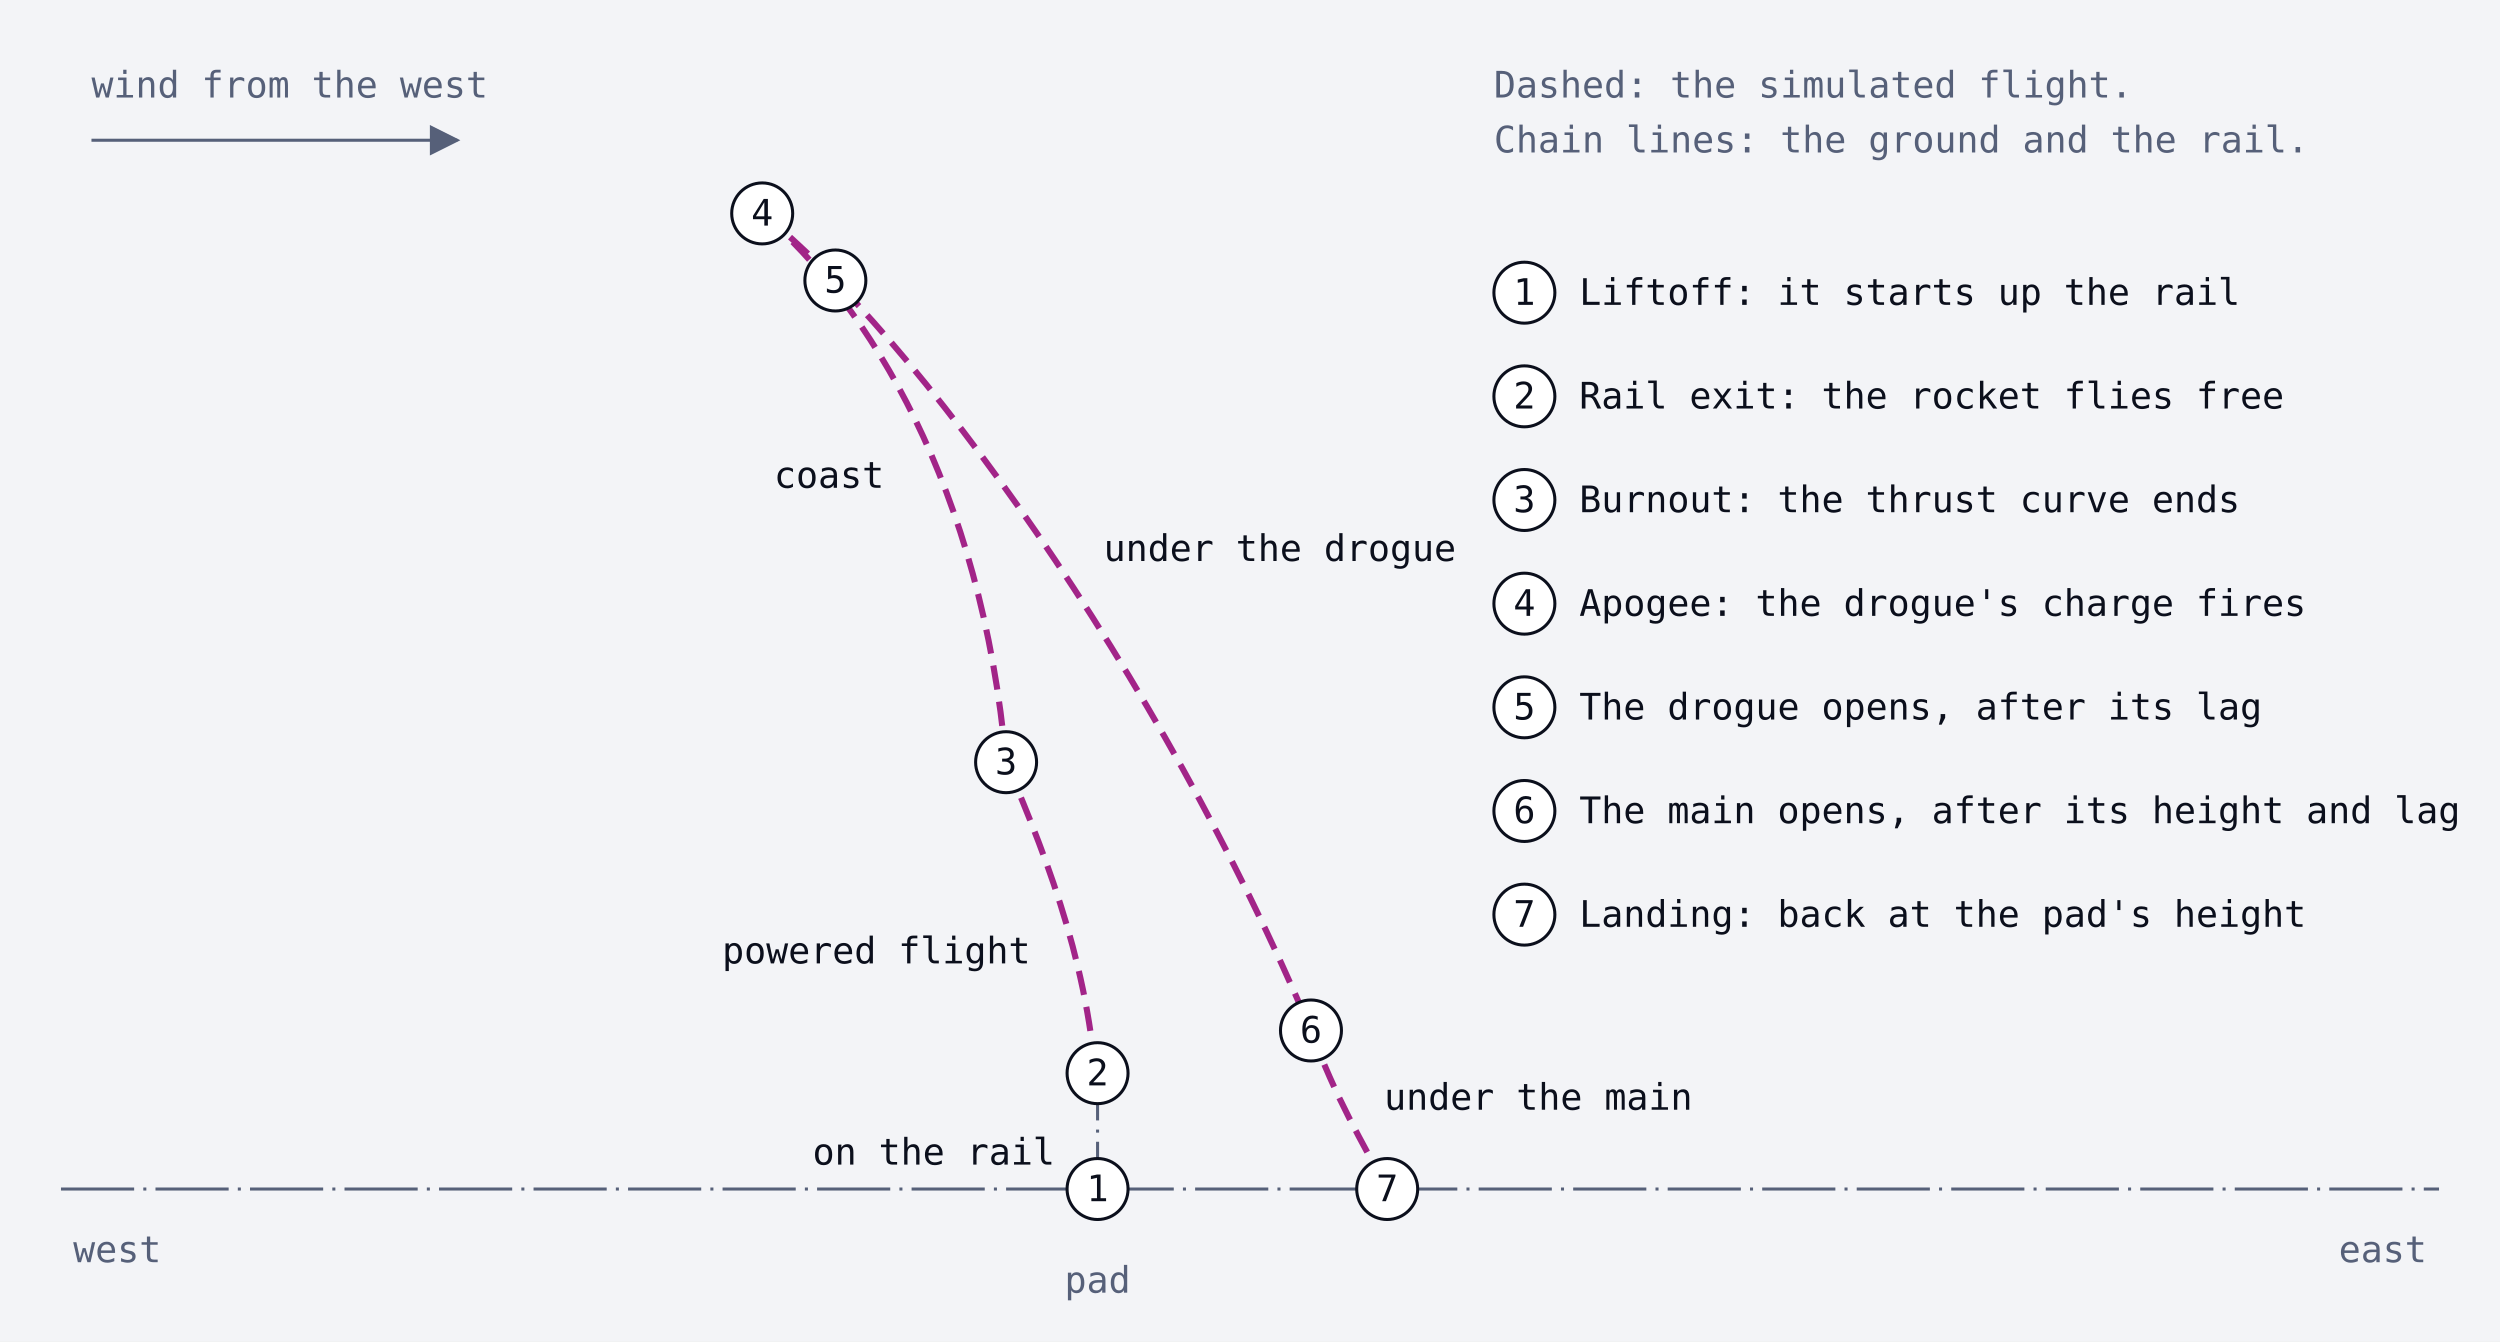
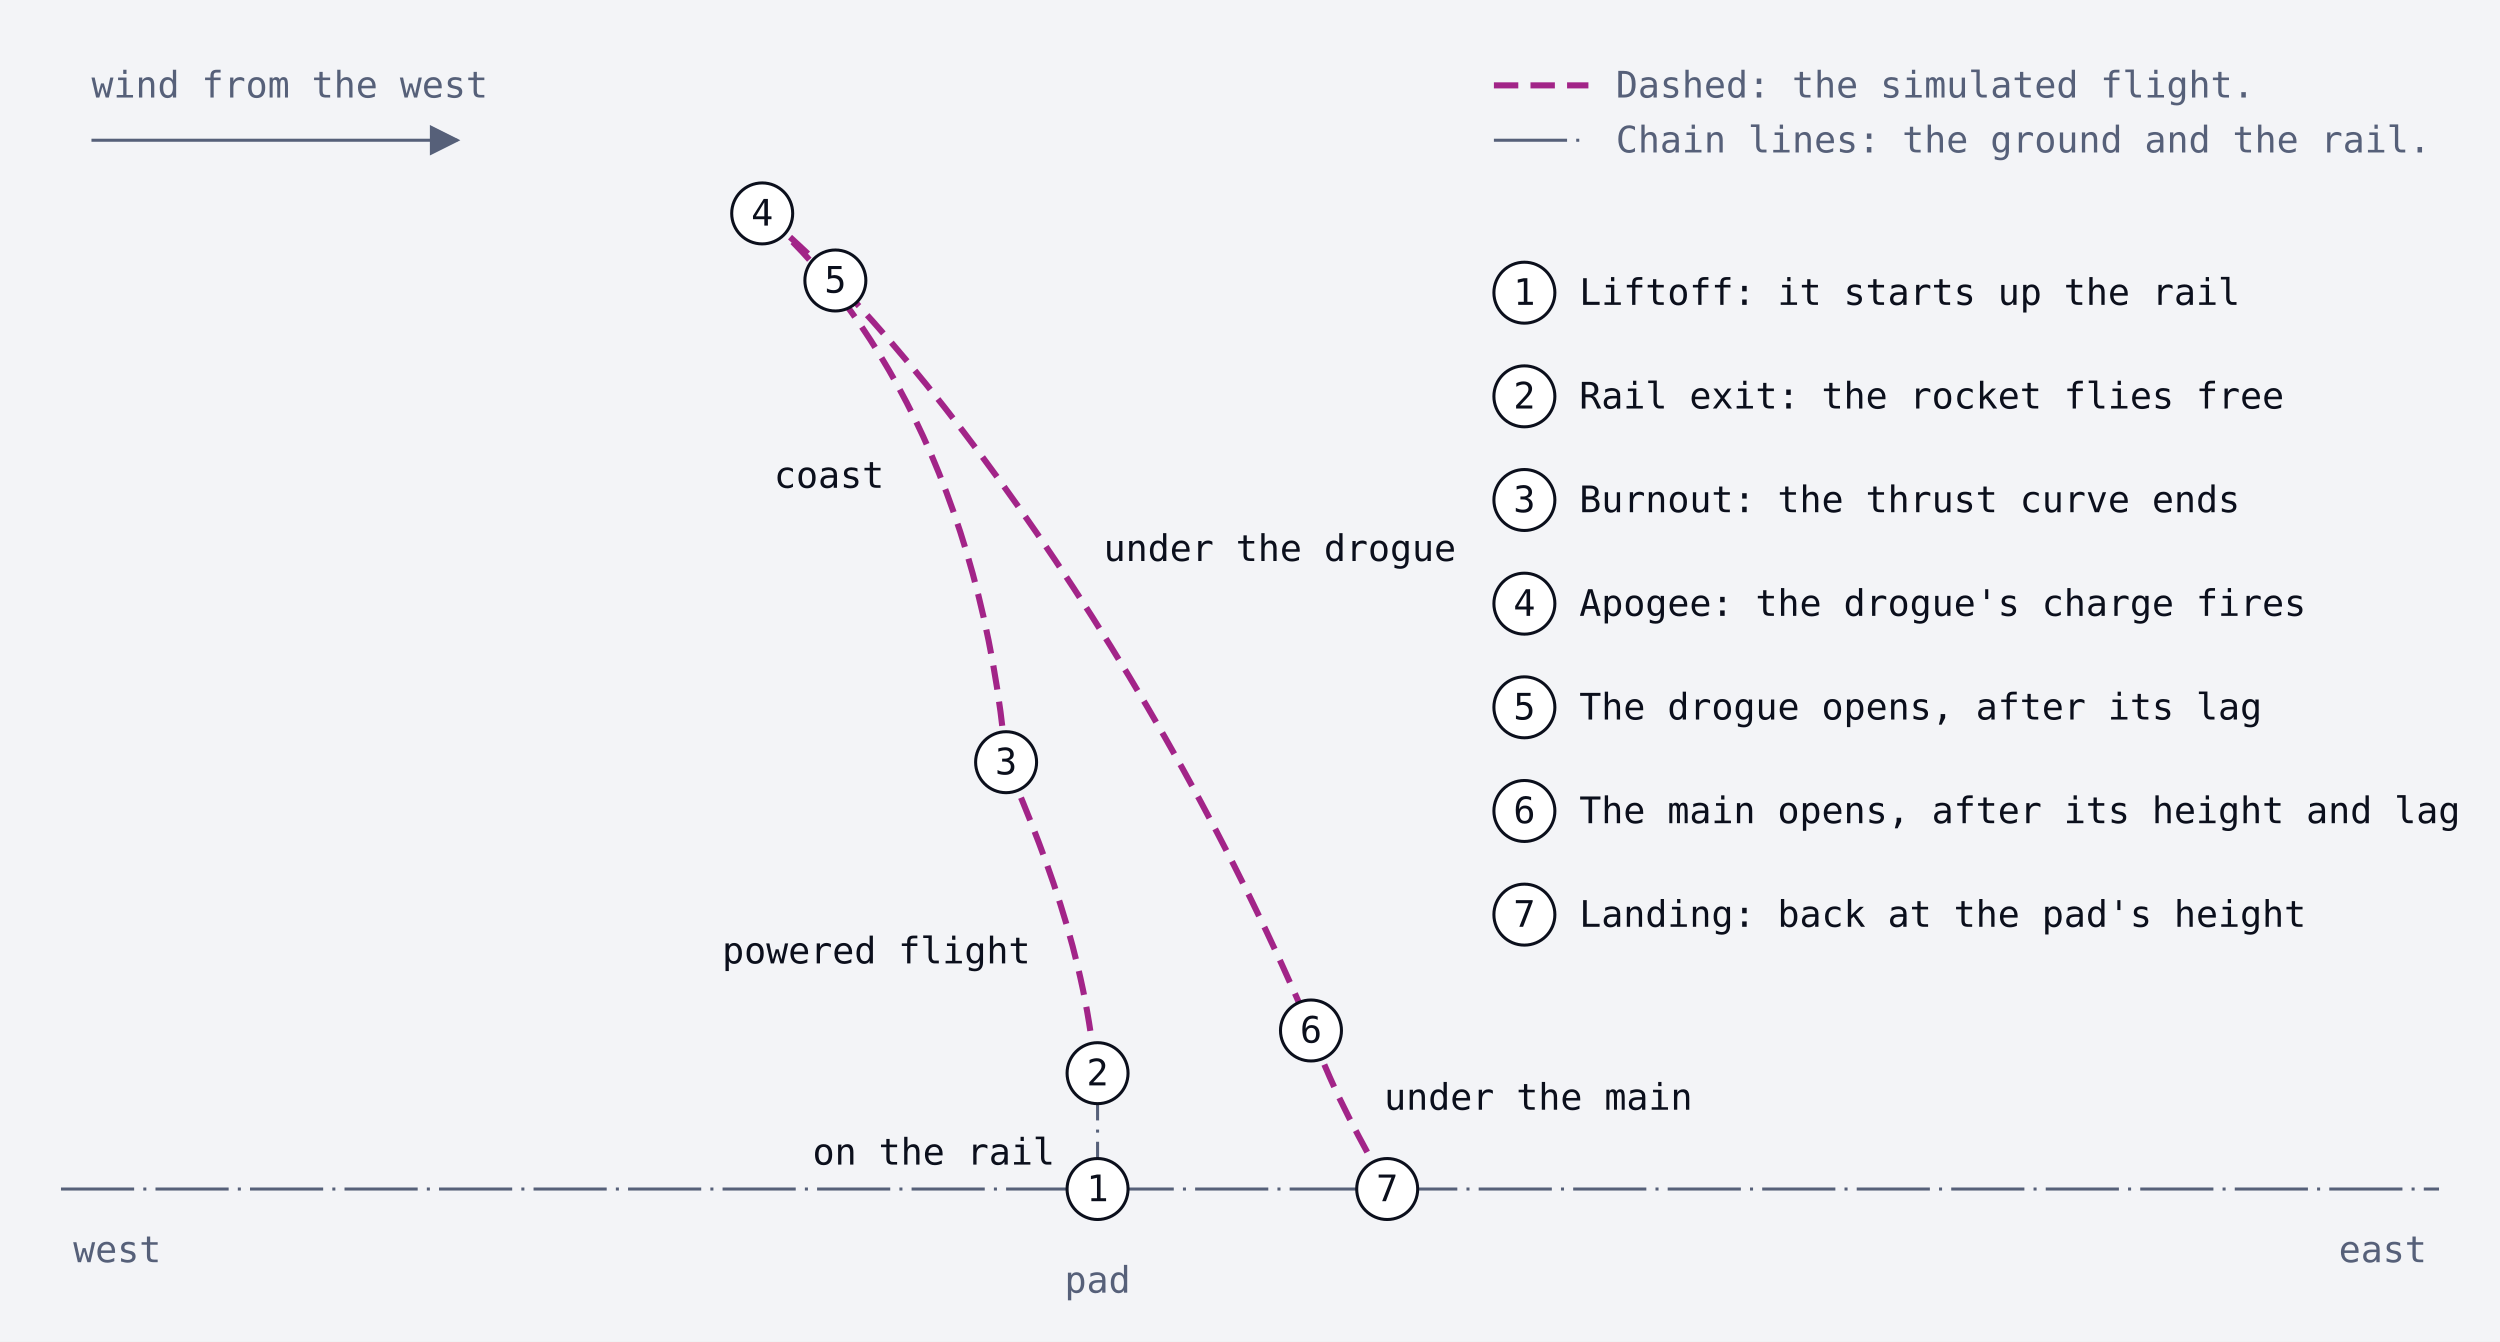
<svg xmlns="http://www.w3.org/2000/svg" width="820" height="440" viewBox="0 0 820 440" font-family="'Cascadia Mono', ui-monospace, Menlo, Consolas, monospace" font-size="12" fill="#0B0F1C">
  <rect width="820" height="440" fill="#F3F4F7" />
  <defs>
    <marker id="arrow" viewBox="0 0 10 10" refX="9" refY="5" markerWidth="10" markerHeight="10" orient="auto">
      <path d="M0,0 L10,5 L0,10 z" fill="#566079" />
    </marker>
  </defs>
  <text x="30" y="32" fill="#566079">wind from the west</text>
  <line x1="30" y1="46" x2="150" y2="46" stroke="#566079" stroke-width="1" marker-end="url(#arrow)" />
-   <text x="490" y="32" fill="#566079">Dashed: the simulated flight.</text>
-   <text x="490" y="50" fill="#566079">Chain lines: the ground and the rail.</text>
+   <line x1="490" y1="28" x2="521" y2="28" stroke="#A22488" stroke-width="2" stroke-dasharray="8 4" />
+   <text x="530" y="32" fill="#566079">Dashed: the simulated flight.</text>
+   <line x1="490" y1="46" x2="521" y2="46" stroke="#566079" stroke-width="1" stroke-dasharray="24 3 1 3" />
+   <text x="530" y="50" fill="#566079">Chain lines: the ground and the rail.</text>
  <line x1="20" y1="390" x2="800" y2="390" stroke="#566079" stroke-width="1" stroke-dasharray="24 3 1 3" />
  <text x="24" y="414" fill="#566079">west</text>
  <text x="796" y="414" fill="#566079" text-anchor="end">east</text>
  <text x="360" y="424" text-anchor="middle" fill="#566079">pad</text>
  <line x1="360" y1="390" x2="360" y2="352" stroke="#566079" stroke-width="1" stroke-dasharray="24 3 1 3" stroke-dashoffset="8.5" />
  <g fill="none" stroke="#A22488" stroke-width="2" stroke-dasharray="8 4">
    <path d="M360,362 C358,320 345,285 330,250" />
    <path d="M330,250 C322,160 285,100 250,70" />
    <path d="M250,70 C300,110 380,220 430,338" />
    <path d="M430,338 C438,360 447,375 455,390" />
  </g>
  <text x="346" y="382" text-anchor="end">on the rail</text>
  <text x="338" y="316" text-anchor="end">powered flight</text>
  <text x="290" y="160" text-anchor="end">coast</text>
  <text x="362" y="184">under the drogue</text>
  <text x="454" y="364">under the main</text>
  <g text-anchor="middle">
    <circle cx="360" cy="390" r="10" fill="#FFFFFF" stroke="#0B0F1C" stroke-width="1" />
    <text x="360" y="394">1</text>
    <circle cx="360" cy="352" r="10" fill="#FFFFFF" stroke="#0B0F1C" stroke-width="1" />
    <text x="360" y="356">2</text>
    <circle cx="330" cy="250" r="10" fill="#FFFFFF" stroke="#0B0F1C" stroke-width="1" />
    <text x="330" y="254">3</text>
    <circle cx="250" cy="70" r="10" fill="#FFFFFF" stroke="#0B0F1C" stroke-width="1" />
    <text x="250" y="74">4</text>
    <circle cx="274" cy="92" r="10" fill="#FFFFFF" stroke="#0B0F1C" stroke-width="1" />
    <text x="274" y="96">5</text>
    <circle cx="430" cy="338" r="10" fill="#FFFFFF" stroke="#0B0F1C" stroke-width="1" />
    <text x="430" y="342">6</text>
    <circle cx="455" cy="390" r="10" fill="#FFFFFF" stroke="#0B0F1C" stroke-width="1" />
    <text x="455" y="394">7</text>
  </g>
  <g text-anchor="middle">
    <circle cx="500" cy="96" r="10" fill="#FFFFFF" stroke="#0B0F1C" stroke-width="1" />
    <text x="500" y="100">1</text>
    <circle cx="500" cy="130" r="10" fill="#FFFFFF" stroke="#0B0F1C" stroke-width="1" />
    <text x="500" y="134">2</text>
    <circle cx="500" cy="164" r="10" fill="#FFFFFF" stroke="#0B0F1C" stroke-width="1" />
    <text x="500" y="168">3</text>
    <circle cx="500" cy="198" r="10" fill="#FFFFFF" stroke="#0B0F1C" stroke-width="1" />
    <text x="500" y="202">4</text>
    <circle cx="500" cy="232" r="10" fill="#FFFFFF" stroke="#0B0F1C" stroke-width="1" />
    <text x="500" y="236">5</text>
    <circle cx="500" cy="266" r="10" fill="#FFFFFF" stroke="#0B0F1C" stroke-width="1" />
    <text x="500" y="270">6</text>
    <circle cx="500" cy="300" r="10" fill="#FFFFFF" stroke="#0B0F1C" stroke-width="1" />
    <text x="500" y="304">7</text>
  </g>
  <text x="518" y="100">Liftoff: it starts up the rail</text>
  <text x="518" y="134">Rail exit: the rocket flies free</text>
  <text x="518" y="168">Burnout: the thrust curve ends</text>
  <text x="518" y="202">Apogee: the drogue's charge fires</text>
  <text x="518" y="236">The drogue opens, after its lag</text>
  <text x="518" y="270">The main opens, after its height and lag</text>
  <text x="518" y="304">Landing: back at the pad's height</text>
</svg>
